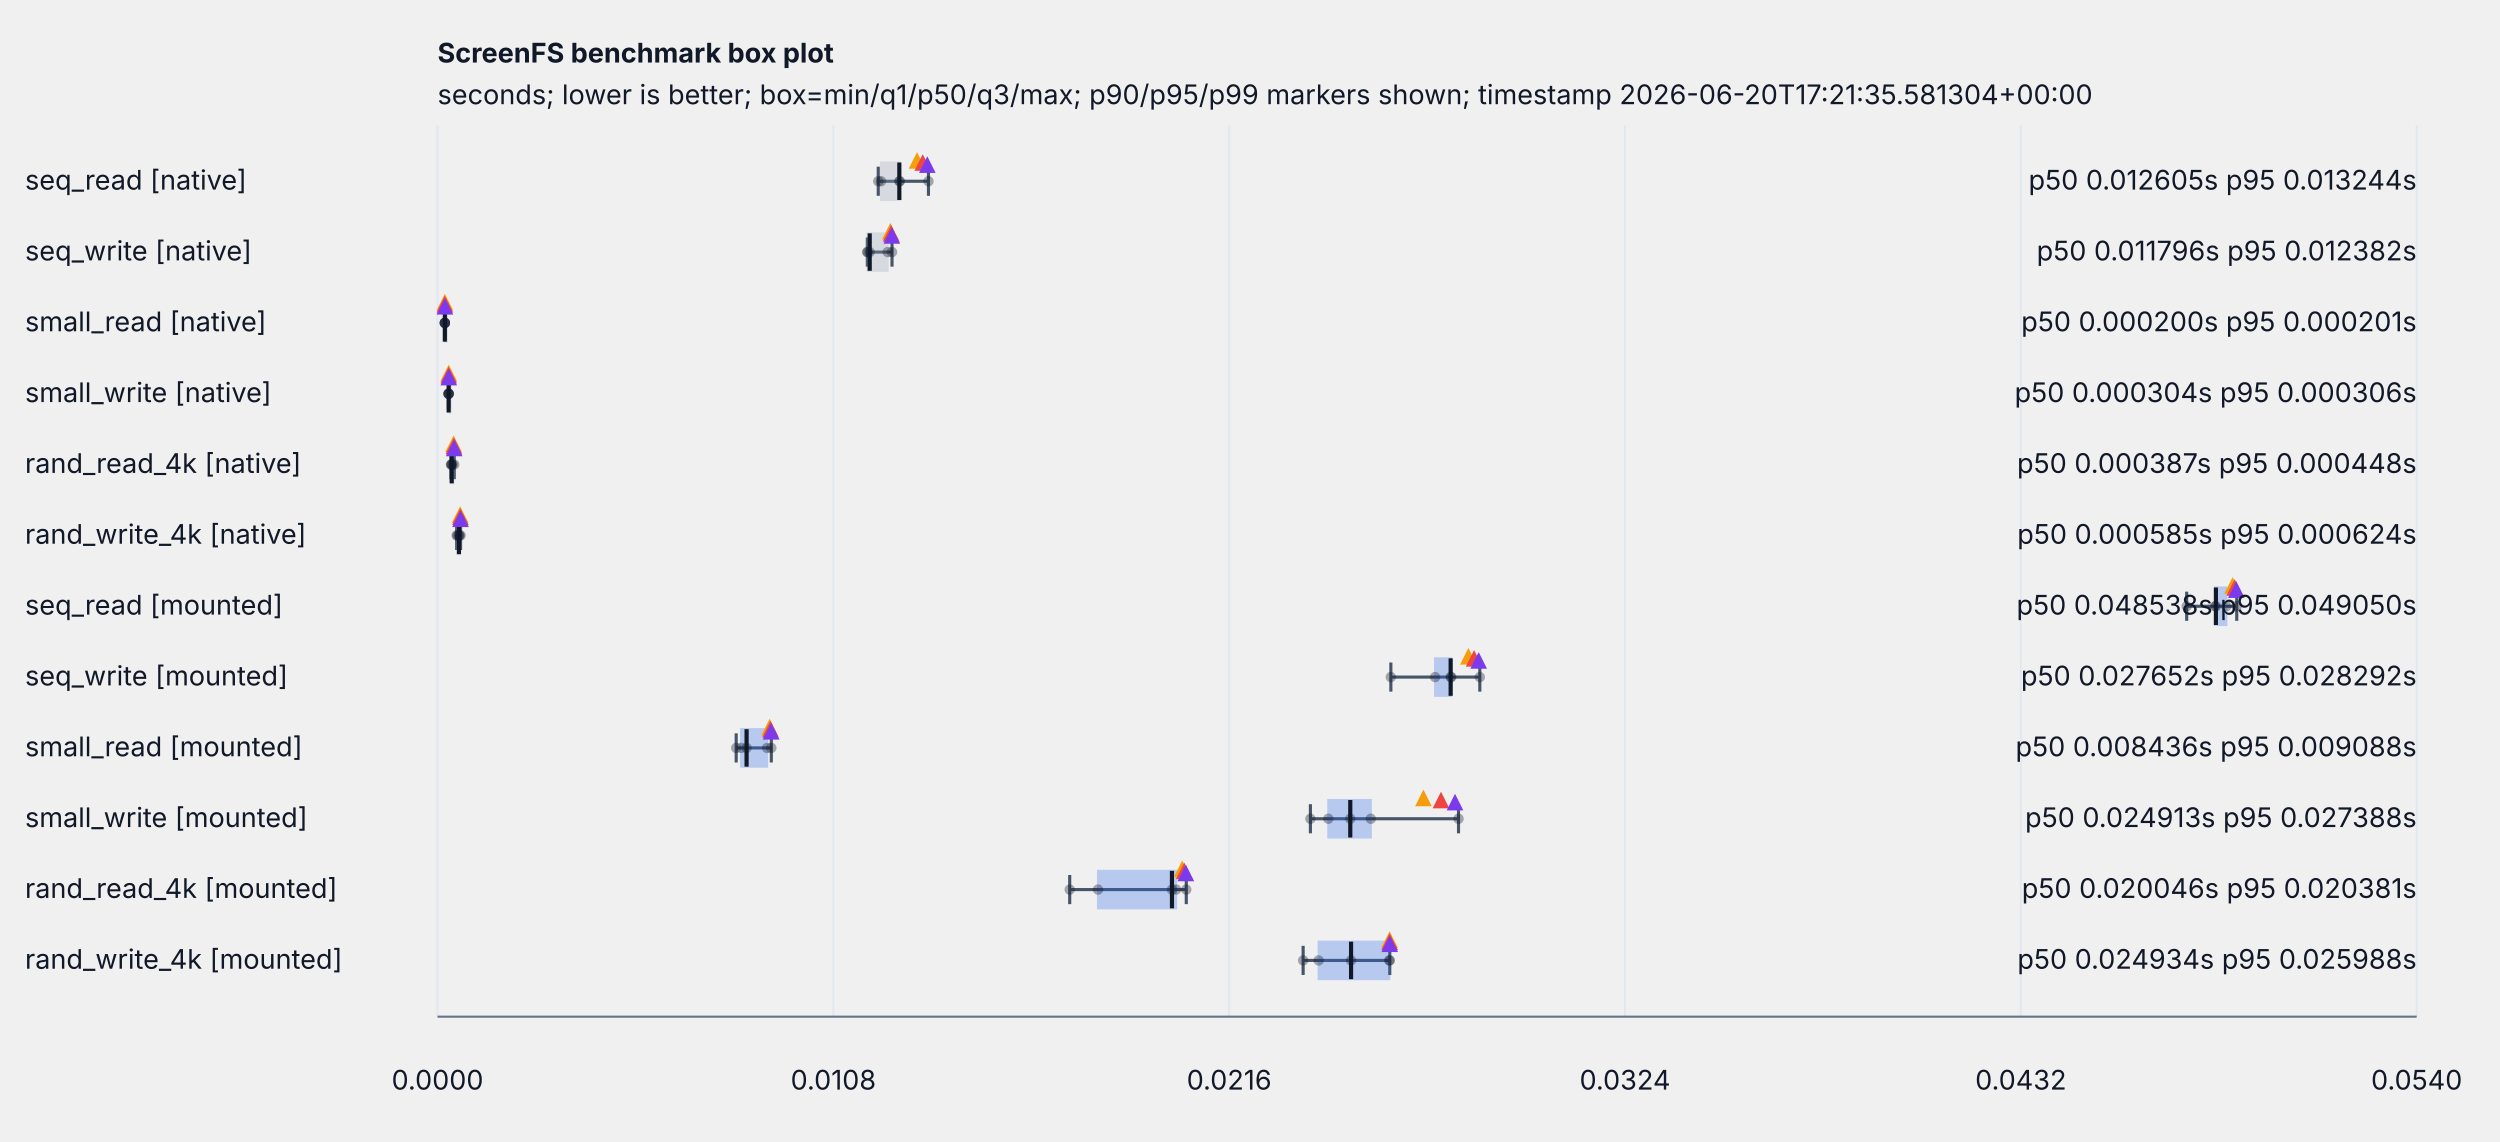
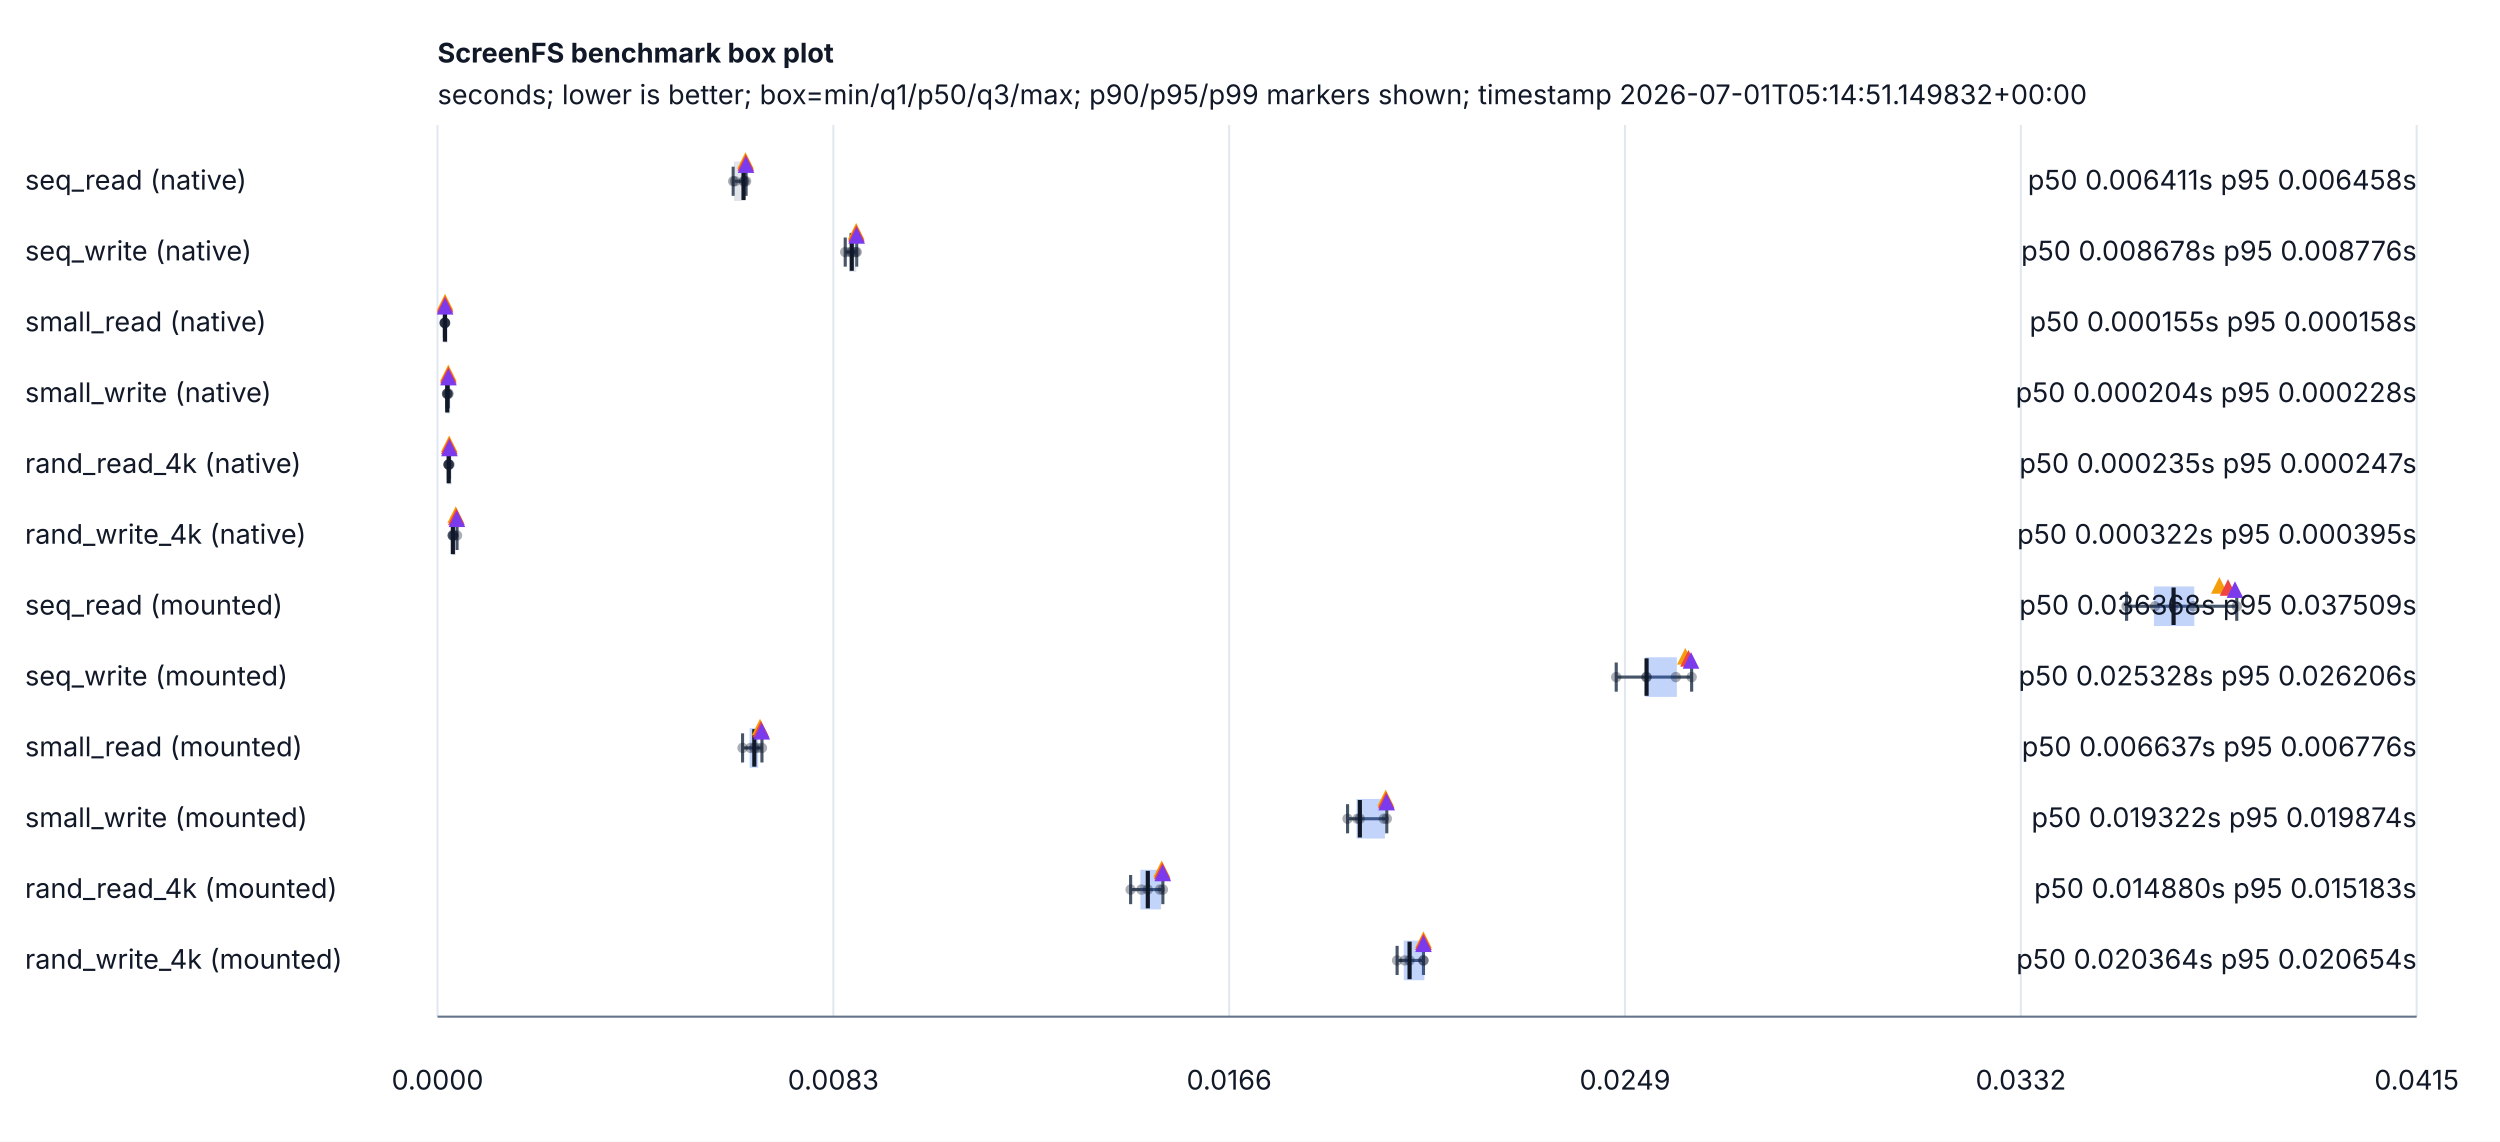
<svg xmlns="http://www.w3.org/2000/svg" width="1200" height="548" viewBox="0 0 1200 548">
+   <rect width="100%" height="100%" fill="white" />
  <style>
text{font-family:Inter,Pretendard,Arial,sans-serif;fill:#111827;font-size:13px}
.axis{stroke:#64748b;stroke-width:1}.grid{stroke:#e2e8f0;stroke-width:1}.median{stroke:#111827;stroke-width:2}.whisker{stroke:#475569;stroke-width:1.5}.sample{fill:#0f172a;opacity:.35}
</style>
  <text x="210" y="30" font-size="20" font-weight="700">ScreenFS benchmark box plot</text>
-   <text x="210" y="50">seconds; lower is better; box=min/q1/p50/q3/max; p90/p95/p99 markers shown; timestamp 2026-06-20T17:21:35.581304+00:00</text>
+   <text x="210" y="50">seconds; lower is better; box=min/q1/p50/q3/max; p90/p95/p99 markers shown; timestamp 2026-07-01T05:14:51.149832+00:00</text>
  <line class="grid" x1="210.00" y1="60" x2="210.00" y2="488" />
  <text x="210.00" y="523" text-anchor="middle">0.0000</text>
  <line class="grid" x1="400.00" y1="60" x2="400.00" y2="488" />
-   <text x="400.00" y="523" text-anchor="middle">0.0108</text>
+   <text x="400.00" y="523" text-anchor="middle">0.0083</text>
  <line class="grid" x1="590.00" y1="60" x2="590.00" y2="488" />
-   <text x="590.00" y="523" text-anchor="middle">0.0216</text>
+   <text x="590.00" y="523" text-anchor="middle">0.0166</text>
  <line class="grid" x1="780.00" y1="60" x2="780.00" y2="488" />
-   <text x="780.00" y="523" text-anchor="middle">0.0324</text>
+   <text x="780.00" y="523" text-anchor="middle">0.0249</text>
  <line class="grid" x1="970.00" y1="60" x2="970.00" y2="488" />
-   <text x="970.00" y="523" text-anchor="middle">0.0432</text>
+   <text x="970.00" y="523" text-anchor="middle">0.0332</text>
  <line class="grid" x1="1160.00" y1="60" x2="1160.00" y2="488" />
-   <text x="1160.00" y="523" text-anchor="middle">0.0540</text>
+   <text x="1160.00" y="523" text-anchor="middle">0.0415</text>
  <line class="axis" x1="210" y1="488" x2="1160" y2="488" />
-   <text x="12" y="91.00">seq_read [native]</text>
-   <line class="whisker" x1="421.56" y1="87.00" x2="445.66" y2="87.00" />
-   <line class="whisker" x1="421.56" y1="80.00" x2="421.56" y2="94.00" />
-   <line class="whisker" x1="445.66" y1="80.00" x2="445.66" y2="94.00" />
-   <rect x="422.88" y="78.00" width="9.07" height="18" fill="#94a3b8" opacity="0.28" stroke="#94a3b8" />
-   <line class="median" x1="431.68" y1="78.00" x2="431.68" y2="96.00" />
-   <circle class="sample" cx="431.95" cy="87.00" r="2.5" />
-   <circle class="sample" cx="431.68" cy="87.00" r="2.5" />
-   <circle class="sample" cx="422.88" cy="87.00" r="2.5" />
-   <circle class="sample" cx="421.56" cy="87.00" r="2.5" />
-   <circle class="sample" cx="445.66" cy="87.00" r="2.5" />
-   <polygon points="440.18,73.00 436.18,81.00 444.18,81.00" fill="#f59e0b" />
-   <polygon points="442.92,74.00 438.92,82.00 446.92,82.00" fill="#ef4444" />
-   <polygon points="445.11,75.00 441.11,83.00 449.11,83.00" fill="#7c3aed" />
-   <text x="1160" y="91.00" text-anchor="end">p50 0.012605s p95 0.013244s</text>
-   <text x="12" y="125.00">seq_write [native]</text>
-   <line class="whisker" x1="416.31" y1="121.00" x2="428.17" y2="121.00" />
-   <line class="whisker" x1="416.31" y1="114.00" x2="416.31" y2="128.00" />
-   <line class="whisker" x1="428.17" y1="114.00" x2="428.17" y2="128.00" />
-   <rect x="416.43" y="112.00" width="9.66" height="18" fill="#94a3b8" opacity="0.28" stroke="#94a3b8" />
-   <line class="median" x1="417.46" y1="112.00" x2="417.46" y2="130.00" />
-   <circle class="sample" cx="426.09" cy="121.00" r="2.5" />
-   <circle class="sample" cx="416.31" cy="121.00" r="2.5" />
-   <circle class="sample" cx="428.17" cy="121.00" r="2.5" />
-   <circle class="sample" cx="416.43" cy="121.00" r="2.5" />
-   <circle class="sample" cx="417.46" cy="121.00" r="2.5" />
-   <polygon points="427.34,107.00 423.34,115.00 431.34,115.00" fill="#f59e0b" />
-   <polygon points="427.75,108.00 423.75,116.00 431.75,116.00" fill="#ef4444" />
-   <polygon points="428.08,109.00 424.08,117.00 432.08,117.00" fill="#7c3aed" />
-   <text x="1160" y="125.00" text-anchor="end">p50 0.011796s p95 0.012382s</text>
-   <text x="12" y="159.00">small_read [native]</text>
-   <line class="whisker" x1="213.51" y1="155.00" x2="213.54" y2="155.00" />
-   <line class="whisker" x1="213.51" y1="148.00" x2="213.51" y2="162.00" />
-   <line class="whisker" x1="213.54" y1="148.00" x2="213.54" y2="162.00" />
-   <rect x="213.51" y="146.00" width="1.00" height="18" fill="#94a3b8" opacity="0.28" stroke="#94a3b8" />
-   <line class="median" x1="213.52" y1="146.00" x2="213.52" y2="164.00" />
-   <circle class="sample" cx="213.52" cy="155.00" r="2.5" />
-   <circle class="sample" cx="213.54" cy="155.00" r="2.5" />
-   <circle class="sample" cx="213.52" cy="155.00" r="2.5" />
-   <circle class="sample" cx="213.51" cy="155.00" r="2.5" />
-   <circle class="sample" cx="213.51" cy="155.00" r="2.5" />
-   <polygon points="213.53,141.00 209.53,149.00 217.53,149.00" fill="#f59e0b" />
-   <polygon points="213.53,142.00 209.53,150.00 217.53,150.00" fill="#ef4444" />
-   <polygon points="213.54,143.00 209.54,151.00 217.54,151.00" fill="#7c3aed" />
-   <text x="1160" y="159.00" text-anchor="end">p50 0.000200s p95 0.000201s</text>
-   <text x="12" y="193.00">small_write [native]</text>
-   <line class="whisker" x1="215.27" y1="189.00" x2="215.39" y2="189.00" />
-   <line class="whisker" x1="215.27" y1="182.00" x2="215.27" y2="196.00" />
-   <line class="whisker" x1="215.39" y1="182.00" x2="215.39" y2="196.00" />
-   <rect x="215.32" y="180.00" width="1.00" height="18" fill="#94a3b8" opacity="0.28" stroke="#94a3b8" />
-   <line class="median" x1="215.35" y1="180.00" x2="215.35" y2="198.00" />
-   <circle class="sample" cx="215.27" cy="189.00" r="2.5" />
-   <circle class="sample" cx="215.35" cy="189.00" r="2.5" />
-   <circle class="sample" cx="215.36" cy="189.00" r="2.5" />
-   <circle class="sample" cx="215.32" cy="189.00" r="2.5" />
-   <circle class="sample" cx="215.39" cy="189.00" r="2.5" />
-   <polygon points="215.38,175.00 211.38,183.00 219.38,183.00" fill="#f59e0b" />
-   <polygon points="215.38,176.00 211.38,184.00 219.38,184.00" fill="#ef4444" />
-   <polygon points="215.39,177.00 211.39,185.00 219.39,185.00" fill="#7c3aed" />
-   <text x="1160" y="193.00" text-anchor="end">p50 0.000304s p95 0.000306s</text>
-   <text x="12" y="227.00">rand_read_4k [native]</text>
-   <line class="whisker" x1="216.48" y1="223.00" x2="218.04" y2="223.00" />
-   <line class="whisker" x1="216.48" y1="216.00" x2="216.48" y2="230.00" />
-   <line class="whisker" x1="218.04" y1="216.00" x2="218.04" y2="230.00" />
-   <rect x="216.65" y="214.00" width="1.00" height="18" fill="#94a3b8" opacity="0.28" stroke="#94a3b8" />
-   <line class="median" x1="216.81" y1="214.00" x2="216.81" y2="232.00" />
-   <circle class="sample" cx="218.04" cy="223.00" r="2.5" />
-   <circle class="sample" cx="217.23" cy="223.00" r="2.5" />
-   <circle class="sample" cx="216.81" cy="223.00" r="2.5" />
-   <circle class="sample" cx="216.65" cy="223.00" r="2.5" />
-   <circle class="sample" cx="216.48" cy="223.00" r="2.5" />
-   <polygon points="217.72,209.00 213.72,217.00 221.72,217.00" fill="#f59e0b" />
-   <polygon points="217.88,210.00 213.88,218.00 221.88,218.00" fill="#ef4444" />
-   <polygon points="218.01,211.00 214.01,219.00 222.01,219.00" fill="#7c3aed" />
-   <text x="1160" y="227.00" text-anchor="end">p50 0.000387s p95 0.000448s</text>
-   <text x="12" y="261.00">rand_write_4k [native]</text>
-   <line class="whisker" x1="219.20" y1="257.00" x2="221.08" y2="257.00" />
-   <line class="whisker" x1="219.20" y1="250.00" x2="219.20" y2="264.00" />
-   <line class="whisker" x1="221.08" y1="250.00" x2="221.08" y2="264.00" />
-   <rect x="219.58" y="248.00" width="1.00" height="18" fill="#94a3b8" opacity="0.28" stroke="#94a3b8" />
-   <line class="median" x1="220.30" y1="248.00" x2="220.30" y2="266.00" />
-   <circle class="sample" cx="219.20" cy="257.00" r="2.5" />
-   <circle class="sample" cx="219.58" cy="257.00" r="2.5" />
-   <circle class="sample" cx="220.55" cy="257.00" r="2.5" />
-   <circle class="sample" cx="220.30" cy="257.00" r="2.5" />
-   <circle class="sample" cx="221.08" cy="257.00" r="2.5" />
-   <polygon points="220.87,243.00 216.87,251.00 224.87,251.00" fill="#f59e0b" />
-   <polygon points="220.97,244.00 216.97,252.00 224.97,252.00" fill="#ef4444" />
-   <polygon points="221.06,245.00 217.06,253.00 225.06,253.00" fill="#7c3aed" />
-   <text x="1160" y="261.00" text-anchor="end">p50 0.000585s p95 0.000624s</text>
-   <text x="12" y="295.00">seq_read [mounted]</text>
-   <line class="whisker" x1="1049.61" y1="291.00" x2="1073.64" y2="291.00" />
-   <line class="whisker" x1="1049.61" y1="284.00" x2="1049.61" y2="298.00" />
+   <text x="12" y="91.00">seq_read (native)</text>
+   <line class="whisker" x1="351.94" y1="87.00" x2="358.12" y2="87.00" />
+   <line class="whisker" x1="351.94" y1="80.00" x2="351.94" y2="94.00" />
+   <line class="whisker" x1="358.12" y1="80.00" x2="358.12" y2="94.00" />
+   <rect x="352.82" y="78.00" width="4.54" height="18" fill="#94a3b8" opacity="0.28" stroke="#94a3b8" />
+   <line class="median" x1="356.89" y1="78.00" x2="356.89" y2="96.00" />
+   <circle class="sample" cx="358.12" cy="87.00" r="2.5" />
+   <circle class="sample" cx="357.36" cy="87.00" r="2.5" />
+   <circle class="sample" cx="352.82" cy="87.00" r="2.5" />
+   <circle class="sample" cx="351.94" cy="87.00" r="2.5" />
+   <circle class="sample" cx="356.89" cy="87.00" r="2.5" />
+   <polygon points="357.82,73.00 353.82,81.00 361.82,81.00" fill="#f59e0b" />
+   <polygon points="357.97,74.00 353.97,82.00 361.97,82.00" fill="#ef4444" />
+   <polygon points="358.09,75.00 354.09,83.00 362.09,83.00" fill="#7c3aed" />
+   <text x="1160" y="91.00" text-anchor="end">p50 0.006411s p95 0.006458s</text>
+   <text x="12" y="125.00">seq_write (native)</text>
+   <line class="whisker" x1="405.71" y1="121.00" x2="411.21" y2="121.00" />
+   <line class="whisker" x1="405.71" y1="114.00" x2="405.71" y2="128.00" />
+   <line class="whisker" x1="411.21" y1="114.00" x2="411.21" y2="128.00" />
+   <rect x="408.08" y="112.00" width="2.49" height="18" fill="#94a3b8" opacity="0.28" stroke="#94a3b8" />
+   <line class="median" x1="408.85" y1="112.00" x2="408.85" y2="130.00" />
+   <circle class="sample" cx="410.58" cy="121.00" r="2.5" />
+   <circle class="sample" cx="405.71" cy="121.00" r="2.5" />
+   <circle class="sample" cx="408.08" cy="121.00" r="2.5" />
+   <circle class="sample" cx="408.85" cy="121.00" r="2.5" />
+   <circle class="sample" cx="411.21" cy="121.00" r="2.5" />
+   <polygon points="410.96,107.00 406.96,115.00 414.96,115.00" fill="#f59e0b" />
+   <polygon points="411.09,108.00 407.09,116.00 415.09,116.00" fill="#ef4444" />
+   <polygon points="411.19,109.00 407.19,117.00 415.19,117.00" fill="#7c3aed" />
+   <text x="1160" y="125.00" text-anchor="end">p50 0.008678s p95 0.008776s</text>
+   <text x="12" y="159.00">small_read (native)</text>
+   <line class="whisker" x1="213.33" y1="155.00" x2="213.64" y2="155.00" />
+   <line class="whisker" x1="213.33" y1="148.00" x2="213.33" y2="162.00" />
+   <line class="whisker" x1="213.64" y1="148.00" x2="213.64" y2="162.00" />
+   <rect x="213.53" y="146.00" width="1.00" height="18" fill="#94a3b8" opacity="0.28" stroke="#94a3b8" />
+   <line class="median" x1="213.56" y1="146.00" x2="213.56" y2="164.00" />
+   <circle class="sample" cx="213.64" cy="155.00" r="2.5" />
+   <circle class="sample" cx="213.56" cy="155.00" r="2.5" />
+   <circle class="sample" cx="213.60" cy="155.00" r="2.5" />
+   <circle class="sample" cx="213.53" cy="155.00" r="2.5" />
+   <circle class="sample" cx="213.33" cy="155.00" r="2.5" />
+   <polygon points="213.62,141.00 209.62,149.00 217.62,149.00" fill="#f59e0b" />
+   <polygon points="213.63,142.00 209.63,150.00 217.63,150.00" fill="#ef4444" />
+   <polygon points="213.64,143.00 209.64,151.00 217.64,151.00" fill="#7c3aed" />
+   <text x="1160" y="159.00" text-anchor="end">p50 0.000155s p95 0.000158s</text>
+   <text x="12" y="193.00">small_write (native)</text>
+   <line class="whisker" x1="214.56" y1="189.00" x2="215.26" y2="189.00" />
+   <line class="whisker" x1="214.56" y1="182.00" x2="214.56" y2="196.00" />
+   <line class="whisker" x1="215.26" y1="182.00" x2="215.26" y2="196.00" />
+   <rect x="214.62" y="180.00" width="1.00" height="18" fill="#94a3b8" opacity="0.28" stroke="#94a3b8" />
+   <line class="median" x1="214.67" y1="180.00" x2="214.67" y2="198.00" />
+   <circle class="sample" cx="215.26" cy="189.00" r="2.5" />
+   <circle class="sample" cx="214.62" cy="189.00" r="2.5" />
+   <circle class="sample" cx="214.67" cy="189.00" r="2.5" />
+   <circle class="sample" cx="214.56" cy="189.00" r="2.5" />
+   <circle class="sample" cx="215.07" cy="189.00" r="2.5" />
+   <polygon points="215.18,175.00 211.18,183.00 219.18,183.00" fill="#f59e0b" />
+   <polygon points="215.22,176.00 211.22,184.00 219.22,184.00" fill="#ef4444" />
+   <polygon points="215.25,177.00 211.25,185.00 219.25,185.00" fill="#7c3aed" />
+   <text x="1160" y="193.00" text-anchor="end">p50 0.000204s p95 0.000228s</text>
+   <text x="12" y="227.00">rand_read_4k (native)</text>
+   <line class="whisker" x1="215.26" y1="223.00" x2="215.74" y2="223.00" />
+   <line class="whisker" x1="215.26" y1="216.00" x2="215.26" y2="230.00" />
+   <line class="whisker" x1="215.74" y1="216.00" x2="215.74" y2="230.00" />
+   <rect x="215.30" y="214.00" width="1.00" height="18" fill="#94a3b8" opacity="0.28" stroke="#94a3b8" />
+   <line class="median" x1="215.38" y1="214.00" x2="215.38" y2="232.00" />
+   <circle class="sample" cx="215.74" cy="223.00" r="2.5" />
+   <circle class="sample" cx="215.30" cy="223.00" r="2.5" />
+   <circle class="sample" cx="215.26" cy="223.00" r="2.5" />
+   <circle class="sample" cx="215.40" cy="223.00" r="2.5" />
+   <circle class="sample" cx="215.38" cy="223.00" r="2.5" />
+   <polygon points="215.60,209.00 211.60,217.00 219.60,217.00" fill="#f59e0b" />
+   <polygon points="215.67,210.00 211.67,218.00 219.67,218.00" fill="#ef4444" />
+   <polygon points="215.72,211.00 211.72,219.00 219.72,219.00" fill="#7c3aed" />
+   <text x="1160" y="227.00" text-anchor="end">p50 0.000235s p95 0.000247s</text>
+   <text x="12" y="261.00">rand_write_4k (native)</text>
+   <line class="whisker" x1="217.29" y1="257.00" x2="219.37" y2="257.00" />
+   <line class="whisker" x1="217.29" y1="250.00" x2="217.29" y2="264.00" />
+   <line class="whisker" x1="219.37" y1="250.00" x2="219.37" y2="264.00" />
+   <rect x="217.35" y="248.00" width="1.00" height="18" fill="#94a3b8" opacity="0.28" stroke="#94a3b8" />
+   <line class="median" x1="217.37" y1="248.00" x2="217.37" y2="266.00" />
+   <circle class="sample" cx="217.81" cy="257.00" r="2.5" />
+   <circle class="sample" cx="217.35" cy="257.00" r="2.5" />
+   <circle class="sample" cx="219.37" cy="257.00" r="2.5" />
+   <circle class="sample" cx="217.37" cy="257.00" r="2.5" />
+   <circle class="sample" cx="217.29" cy="257.00" r="2.5" />
+   <polygon points="218.75,243.00 214.75,251.00 222.75,251.00" fill="#f59e0b" />
+   <polygon points="219.06,244.00 215.06,252.00 223.06,252.00" fill="#ef4444" />
+   <polygon points="219.31,245.00 215.31,253.00 223.31,253.00" fill="#7c3aed" />
+   <text x="1160" y="261.00" text-anchor="end">p50 0.000322s p95 0.000395s</text>
+   <text x="12" y="295.00">seq_read (mounted)</text>
+   <line class="whisker" x1="1020.76" y1="291.00" x2="1073.64" y2="291.00" />
+   <line class="whisker" x1="1020.76" y1="284.00" x2="1020.76" y2="298.00" />
  <line class="whisker" x1="1073.64" y1="284.00" x2="1073.64" y2="298.00" />
-   <rect x="1063.22" y="282.00" width="5.42" height="18" fill="#2563eb" opacity="0.28" stroke="#2563eb" />
-   <line class="median" x1="1063.63" y1="282.00" x2="1063.63" y2="300.00" />
-   <circle class="sample" cx="1063.63" cy="291.00" r="2.5" />
-   <circle class="sample" cx="1063.22" cy="291.00" r="2.5" />
-   <circle class="sample" cx="1068.63" cy="291.00" r="2.5" />
+   <rect x="1034.40" y="282.00" width="18.36" height="18" fill="#2563eb" opacity="0.28" stroke="#2563eb" />
+   <line class="median" x1="1043.32" y1="282.00" x2="1043.32" y2="300.00" />
  <circle class="sample" cx="1073.64" cy="291.00" r="2.5" />
-   <circle class="sample" cx="1049.61" cy="291.00" r="2.5" />
-   <polygon points="1071.64,277.00 1067.64,285.00 1075.64,285.00" fill="#f59e0b" />
-   <polygon points="1072.64,278.00 1068.64,286.00 1076.64,286.00" fill="#ef4444" />
-   <polygon points="1073.44,279.00 1069.44,287.00 1077.44,287.00" fill="#7c3aed" />
-   <text x="1160" y="295.00" text-anchor="end">p50 0.048538s p95 0.049050s</text>
-   <text x="12" y="329.00">seq_write [mounted]</text>
-   <line class="whisker" x1="667.61" y1="325.00" x2="710.31" y2="325.00" />
-   <line class="whisker" x1="667.61" y1="318.00" x2="667.61" y2="332.00" />
-   <line class="whisker" x1="710.31" y1="318.00" x2="710.31" y2="332.00" />
-   <rect x="688.85" y="316.00" width="7.76" height="18" fill="#2563eb" opacity="0.28" stroke="#2563eb" />
-   <line class="median" x1="696.31" y1="316.00" x2="696.31" y2="334.00" />
-   <circle class="sample" cx="710.31" cy="325.00" r="2.5" />
-   <circle class="sample" cx="696.31" cy="325.00" r="2.5" />
-   <circle class="sample" cx="696.61" cy="325.00" r="2.5" />
-   <circle class="sample" cx="688.85" cy="325.00" r="2.5" />
-   <circle class="sample" cx="667.61" cy="325.00" r="2.5" />
-   <polygon points="704.83,311.00 700.83,319.00 708.83,319.00" fill="#f59e0b" />
-   <polygon points="707.57,312.00 703.57,320.00 711.57,320.00" fill="#ef4444" />
-   <polygon points="709.77,313.00 705.77,321.00 713.77,321.00" fill="#7c3aed" />
-   <text x="1160" y="329.00" text-anchor="end">p50 0.027652s p95 0.028292s</text>
-   <text x="12" y="363.00">small_read [mounted]</text>
-   <line class="whisker" x1="353.37" y1="359.00" x2="370.23" y2="359.00" />
-   <line class="whisker" x1="353.37" y1="352.00" x2="353.37" y2="366.00" />
-   <line class="whisker" x1="370.23" y1="352.00" x2="370.23" y2="366.00" />
-   <rect x="355.74" y="350.00" width="12.47" height="18" fill="#2563eb" opacity="0.28" stroke="#2563eb" />
-   <line class="median" x1="358.36" y1="350.00" x2="358.36" y2="368.00" />
-   <circle class="sample" cx="370.23" cy="359.00" r="2.5" />
-   <circle class="sample" cx="358.36" cy="359.00" r="2.5" />
-   <circle class="sample" cx="353.37" cy="359.00" r="2.5" />
-   <circle class="sample" cx="355.74" cy="359.00" r="2.5" />
-   <circle class="sample" cx="368.21" cy="359.00" r="2.5" />
-   <polygon points="369.42,345.00 365.42,353.00 373.42,353.00" fill="#f59e0b" />
-   <polygon points="369.83,346.00 365.83,354.00 373.83,354.00" fill="#ef4444" />
-   <polygon points="370.15,347.00 366.15,355.00 374.15,355.00" fill="#7c3aed" />
-   <text x="1160" y="363.00" text-anchor="end">p50 0.008436s p95 0.009088s</text>
-   <text x="12" y="397.00">small_write [mounted]</text>
-   <line class="whisker" x1="628.99" y1="393.00" x2="700.09" y2="393.00" />
-   <line class="whisker" x1="628.99" y1="386.00" x2="628.99" y2="400.00" />
-   <line class="whisker" x1="700.09" y1="386.00" x2="700.09" y2="400.00" />
-   <rect x="637.59" y="384.00" width="20.40" height="18" fill="#2563eb" opacity="0.28" stroke="#2563eb" />
-   <line class="median" x1="648.13" y1="384.00" x2="648.13" y2="402.00" />
-   <circle class="sample" cx="628.99" cy="393.00" r="2.5" />
-   <circle class="sample" cx="648.13" cy="393.00" r="2.5" />
-   <circle class="sample" cx="700.09" cy="393.00" r="2.5" />
-   <circle class="sample" cx="637.59" cy="393.00" r="2.5" />
-   <circle class="sample" cx="657.99" cy="393.00" r="2.5" />
-   <polygon points="683.25,379.00 679.25,387.00 687.25,387.00" fill="#f59e0b" />
-   <polygon points="691.67,380.00 687.67,388.00 695.67,388.00" fill="#ef4444" />
-   <polygon points="698.40,381.00 694.40,389.00 702.40,389.00" fill="#7c3aed" />
-   <text x="1160" y="397.00" text-anchor="end">p50 0.024913s p95 0.027388s</text>
-   <text x="12" y="431.00">rand_read_4k [mounted]</text>
-   <line class="whisker" x1="513.46" y1="427.00" x2="569.41" y2="427.00" />
-   <line class="whisker" x1="513.46" y1="420.00" x2="513.46" y2="434.00" />
-   <line class="whisker" x1="569.41" y1="420.00" x2="569.41" y2="434.00" />
-   <rect x="527.05" y="418.00" width="37.48" height="18" fill="#2563eb" opacity="0.28" stroke="#2563eb" />
-   <line class="median" x1="562.54" y1="418.00" x2="562.54" y2="436.00" />
-   <circle class="sample" cx="527.05" cy="427.00" r="2.5" />
-   <circle class="sample" cx="513.46" cy="427.00" r="2.5" />
-   <circle class="sample" cx="569.41" cy="427.00" r="2.5" />
-   <circle class="sample" cx="562.54" cy="427.00" r="2.5" />
-   <circle class="sample" cx="564.53" cy="427.00" r="2.5" />
-   <polygon points="567.46,413.00 563.46,421.00 571.46,421.00" fill="#f59e0b" />
-   <polygon points="568.43,414.00 564.43,422.00 572.43,422.00" fill="#ef4444" />
-   <polygon points="569.21,415.00 565.21,423.00 573.21,423.00" fill="#7c3aed" />
-   <text x="1160" y="431.00" text-anchor="end">p50 0.020046s p95 0.020381s</text>
-   <text x="12" y="465.00">rand_write_4k [mounted]</text>
-   <line class="whisker" x1="625.50" y1="461.00" x2="667.09" y2="461.00" />
-   <line class="whisker" x1="625.50" y1="454.00" x2="625.50" y2="468.00" />
-   <line class="whisker" x1="667.09" y1="454.00" x2="667.09" y2="468.00" />
-   <rect x="632.95" y="452.00" width="33.90" height="18" fill="#2563eb" opacity="0.28" stroke="#2563eb" />
-   <line class="median" x1="648.51" y1="452.00" x2="648.51" y2="470.00" />
-   <circle class="sample" cx="648.51" cy="461.00" r="2.5" />
-   <circle class="sample" cx="667.09" cy="461.00" r="2.5" />
-   <circle class="sample" cx="666.85" cy="461.00" r="2.5" />
-   <circle class="sample" cx="632.95" cy="461.00" r="2.5" />
-   <circle class="sample" cx="625.50" cy="461.00" r="2.5" />
-   <polygon points="667.00,447.00 663.00,455.00 671.00,455.00" fill="#f59e0b" />
-   <polygon points="667.04,448.00 663.04,456.00 671.04,456.00" fill="#ef4444" />
-   <polygon points="667.08,449.00 663.08,457.00 671.08,457.00" fill="#7c3aed" />
-   <text x="1160" y="465.00" text-anchor="end">p50 0.024934s p95 0.025988s</text>
+   <circle class="sample" cx="1043.32" cy="291.00" r="2.5" />
+   <circle class="sample" cx="1052.77" cy="291.00" r="2.5" />
+   <circle class="sample" cx="1020.76" cy="291.00" r="2.5" />
+   <circle class="sample" cx="1034.40" cy="291.00" r="2.5" />
+   <polygon points="1065.29,277.00 1061.29,285.00 1069.29,285.00" fill="#f59e0b" />
+   <polygon points="1069.46,278.00 1065.46,286.00 1073.46,286.00" fill="#ef4444" />
+   <polygon points="1072.80,279.00 1068.80,287.00 1076.80,287.00" fill="#7c3aed" />
+   <text x="1160" y="295.00" text-anchor="end">p50 0.036368s p95 0.037509s</text>
+   <text x="12" y="329.00">seq_write (mounted)</text>
+   <line class="whisker" x1="775.79" y1="325.00" x2="811.99" y2="325.00" />
+   <line class="whisker" x1="775.79" y1="318.00" x2="775.79" y2="332.00" />
+   <line class="whisker" x1="811.99" y1="318.00" x2="811.99" y2="332.00" />
+   <rect x="790.25" y="316.00" width="14.13" height="18" fill="#2563eb" opacity="0.28" stroke="#2563eb" />
+   <line class="median" x1="790.35" y1="316.00" x2="790.35" y2="334.00" />
+   <circle class="sample" cx="775.79" cy="325.00" r="2.5" />
+   <circle class="sample" cx="790.35" cy="325.00" r="2.5" />
+   <circle class="sample" cx="790.25" cy="325.00" r="2.5" />
+   <circle class="sample" cx="804.38" cy="325.00" r="2.5" />
+   <circle class="sample" cx="811.99" cy="325.00" r="2.5" />
+   <polygon points="808.95,311.00 804.95,319.00 812.95,319.00" fill="#f59e0b" />
+   <polygon points="810.47,312.00 806.47,320.00 814.47,320.00" fill="#ef4444" />
+   <polygon points="811.69,313.00 807.69,321.00 815.69,321.00" fill="#7c3aed" />
+   <text x="1160" y="329.00" text-anchor="end">p50 0.025328s p95 0.026206s</text>
+   <text x="12" y="363.00">small_read (mounted)</text>
+   <line class="whisker" x1="356.43" y1="359.00" x2="365.73" y2="359.00" />
+   <line class="whisker" x1="356.43" y1="352.00" x2="356.43" y2="366.00" />
+   <line class="whisker" x1="365.73" y1="352.00" x2="365.73" y2="366.00" />
+   <rect x="360.31" y="350.00" width="3.14" height="18" fill="#2563eb" opacity="0.28" stroke="#2563eb" />
+   <line class="median" x1="362.08" y1="350.00" x2="362.08" y2="368.00" />
+   <circle class="sample" cx="360.31" cy="359.00" r="2.5" />
+   <circle class="sample" cx="363.44" cy="359.00" r="2.5" />
+   <circle class="sample" cx="362.08" cy="359.00" r="2.5" />
+   <circle class="sample" cx="356.43" cy="359.00" r="2.5" />
+   <circle class="sample" cx="365.73" cy="359.00" r="2.5" />
+   <polygon points="364.81,345.00 360.81,353.00 368.81,353.00" fill="#f59e0b" />
+   <polygon points="365.27,346.00 361.27,354.00 369.27,354.00" fill="#ef4444" />
+   <polygon points="365.63,347.00 361.63,355.00 369.63,355.00" fill="#7c3aed" />
+   <text x="1160" y="363.00" text-anchor="end">p50 0.006637s p95 0.006776s</text>
+   <text x="12" y="397.00">small_write (mounted)</text>
+   <line class="whisker" x1="646.83" y1="393.00" x2="665.65" y2="393.00" />
+   <line class="whisker" x1="646.83" y1="386.00" x2="646.83" y2="400.00" />
+   <line class="whisker" x1="665.65" y1="386.00" x2="665.65" y2="400.00" />
+   <rect x="651.64" y="384.00" width="12.64" height="18" fill="#2563eb" opacity="0.28" stroke="#2563eb" />
+   <line class="median" x1="652.73" y1="384.00" x2="652.73" y2="402.00" />
+   <circle class="sample" cx="651.64" cy="393.00" r="2.5" />
+   <circle class="sample" cx="665.65" cy="393.00" r="2.5" />
+   <circle class="sample" cx="664.28" cy="393.00" r="2.5" />
+   <circle class="sample" cx="646.83" cy="393.00" r="2.5" />
+   <circle class="sample" cx="652.73" cy="393.00" r="2.5" />
+   <polygon points="665.10,379.00 661.10,387.00 669.10,387.00" fill="#f59e0b" />
+   <polygon points="665.37,380.00 661.37,388.00 669.37,388.00" fill="#ef4444" />
+   <polygon points="665.59,381.00 661.59,389.00 669.59,389.00" fill="#7c3aed" />
+   <text x="1160" y="397.00" text-anchor="end">p50 0.019322s p95 0.019874s</text>
+   <text x="12" y="431.00">rand_read_4k (mounted)</text>
+   <line class="whisker" x1="542.70" y1="427.00" x2="558.17" y2="427.00" />
+   <line class="whisker" x1="542.70" y1="420.00" x2="542.70" y2="434.00" />
+   <line class="whisker" x1="558.17" y1="420.00" x2="558.17" y2="434.00" />
+   <rect x="547.89" y="418.00" width="8.88" height="18" fill="#2563eb" opacity="0.28" stroke="#2563eb" />
+   <line class="median" x1="550.95" y1="418.00" x2="550.95" y2="436.00" />
+   <circle class="sample" cx="558.17" cy="427.00" r="2.5" />
+   <circle class="sample" cx="542.70" cy="427.00" r="2.5" />
+   <circle class="sample" cx="547.89" cy="427.00" r="2.5" />
+   <circle class="sample" cx="550.95" cy="427.00" r="2.5" />
+   <circle class="sample" cx="556.77" cy="427.00" r="2.5" />
+   <polygon points="557.61,413.00 553.61,421.00 561.61,421.00" fill="#f59e0b" />
+   <polygon points="557.89,414.00 553.89,422.00 561.89,422.00" fill="#ef4444" />
+   <polygon points="558.12,415.00 554.12,423.00 562.12,423.00" fill="#7c3aed" />
+   <text x="1160" y="431.00" text-anchor="end">p50 0.014880s p95 0.015183s</text>
+   <text x="12" y="465.00">rand_write_4k (mounted)</text>
+   <line class="whisker" x1="670.61" y1="461.00" x2="683.27" y2="461.00" />
+   <line class="whisker" x1="670.61" y1="454.00" x2="670.61" y2="468.00" />
+   <line class="whisker" x1="683.27" y1="454.00" x2="683.27" y2="468.00" />
+   <rect x="674.29" y="452.00" width="8.91" height="18" fill="#2563eb" opacity="0.28" stroke="#2563eb" />
+   <line class="median" x1="676.60" y1="452.00" x2="676.60" y2="470.00" />
+   <circle class="sample" cx="683.21" cy="461.00" r="2.5" />
+   <circle class="sample" cx="676.60" cy="461.00" r="2.5" />
+   <circle class="sample" cx="683.27" cy="461.00" r="2.5" />
+   <circle class="sample" cx="674.29" cy="461.00" r="2.5" />
+   <circle class="sample" cx="670.61" cy="461.00" r="2.5" />
+   <polygon points="683.25,447.00 679.25,455.00 687.25,455.00" fill="#f59e0b" />
+   <polygon points="683.26,448.00 679.26,456.00 687.26,456.00" fill="#ef4444" />
+   <polygon points="683.27,449.00 679.27,457.00 687.27,457.00" fill="#7c3aed" />
+   <text x="1160" y="465.00" text-anchor="end">p50 0.020364s p95 0.020654s</text>
</svg>
